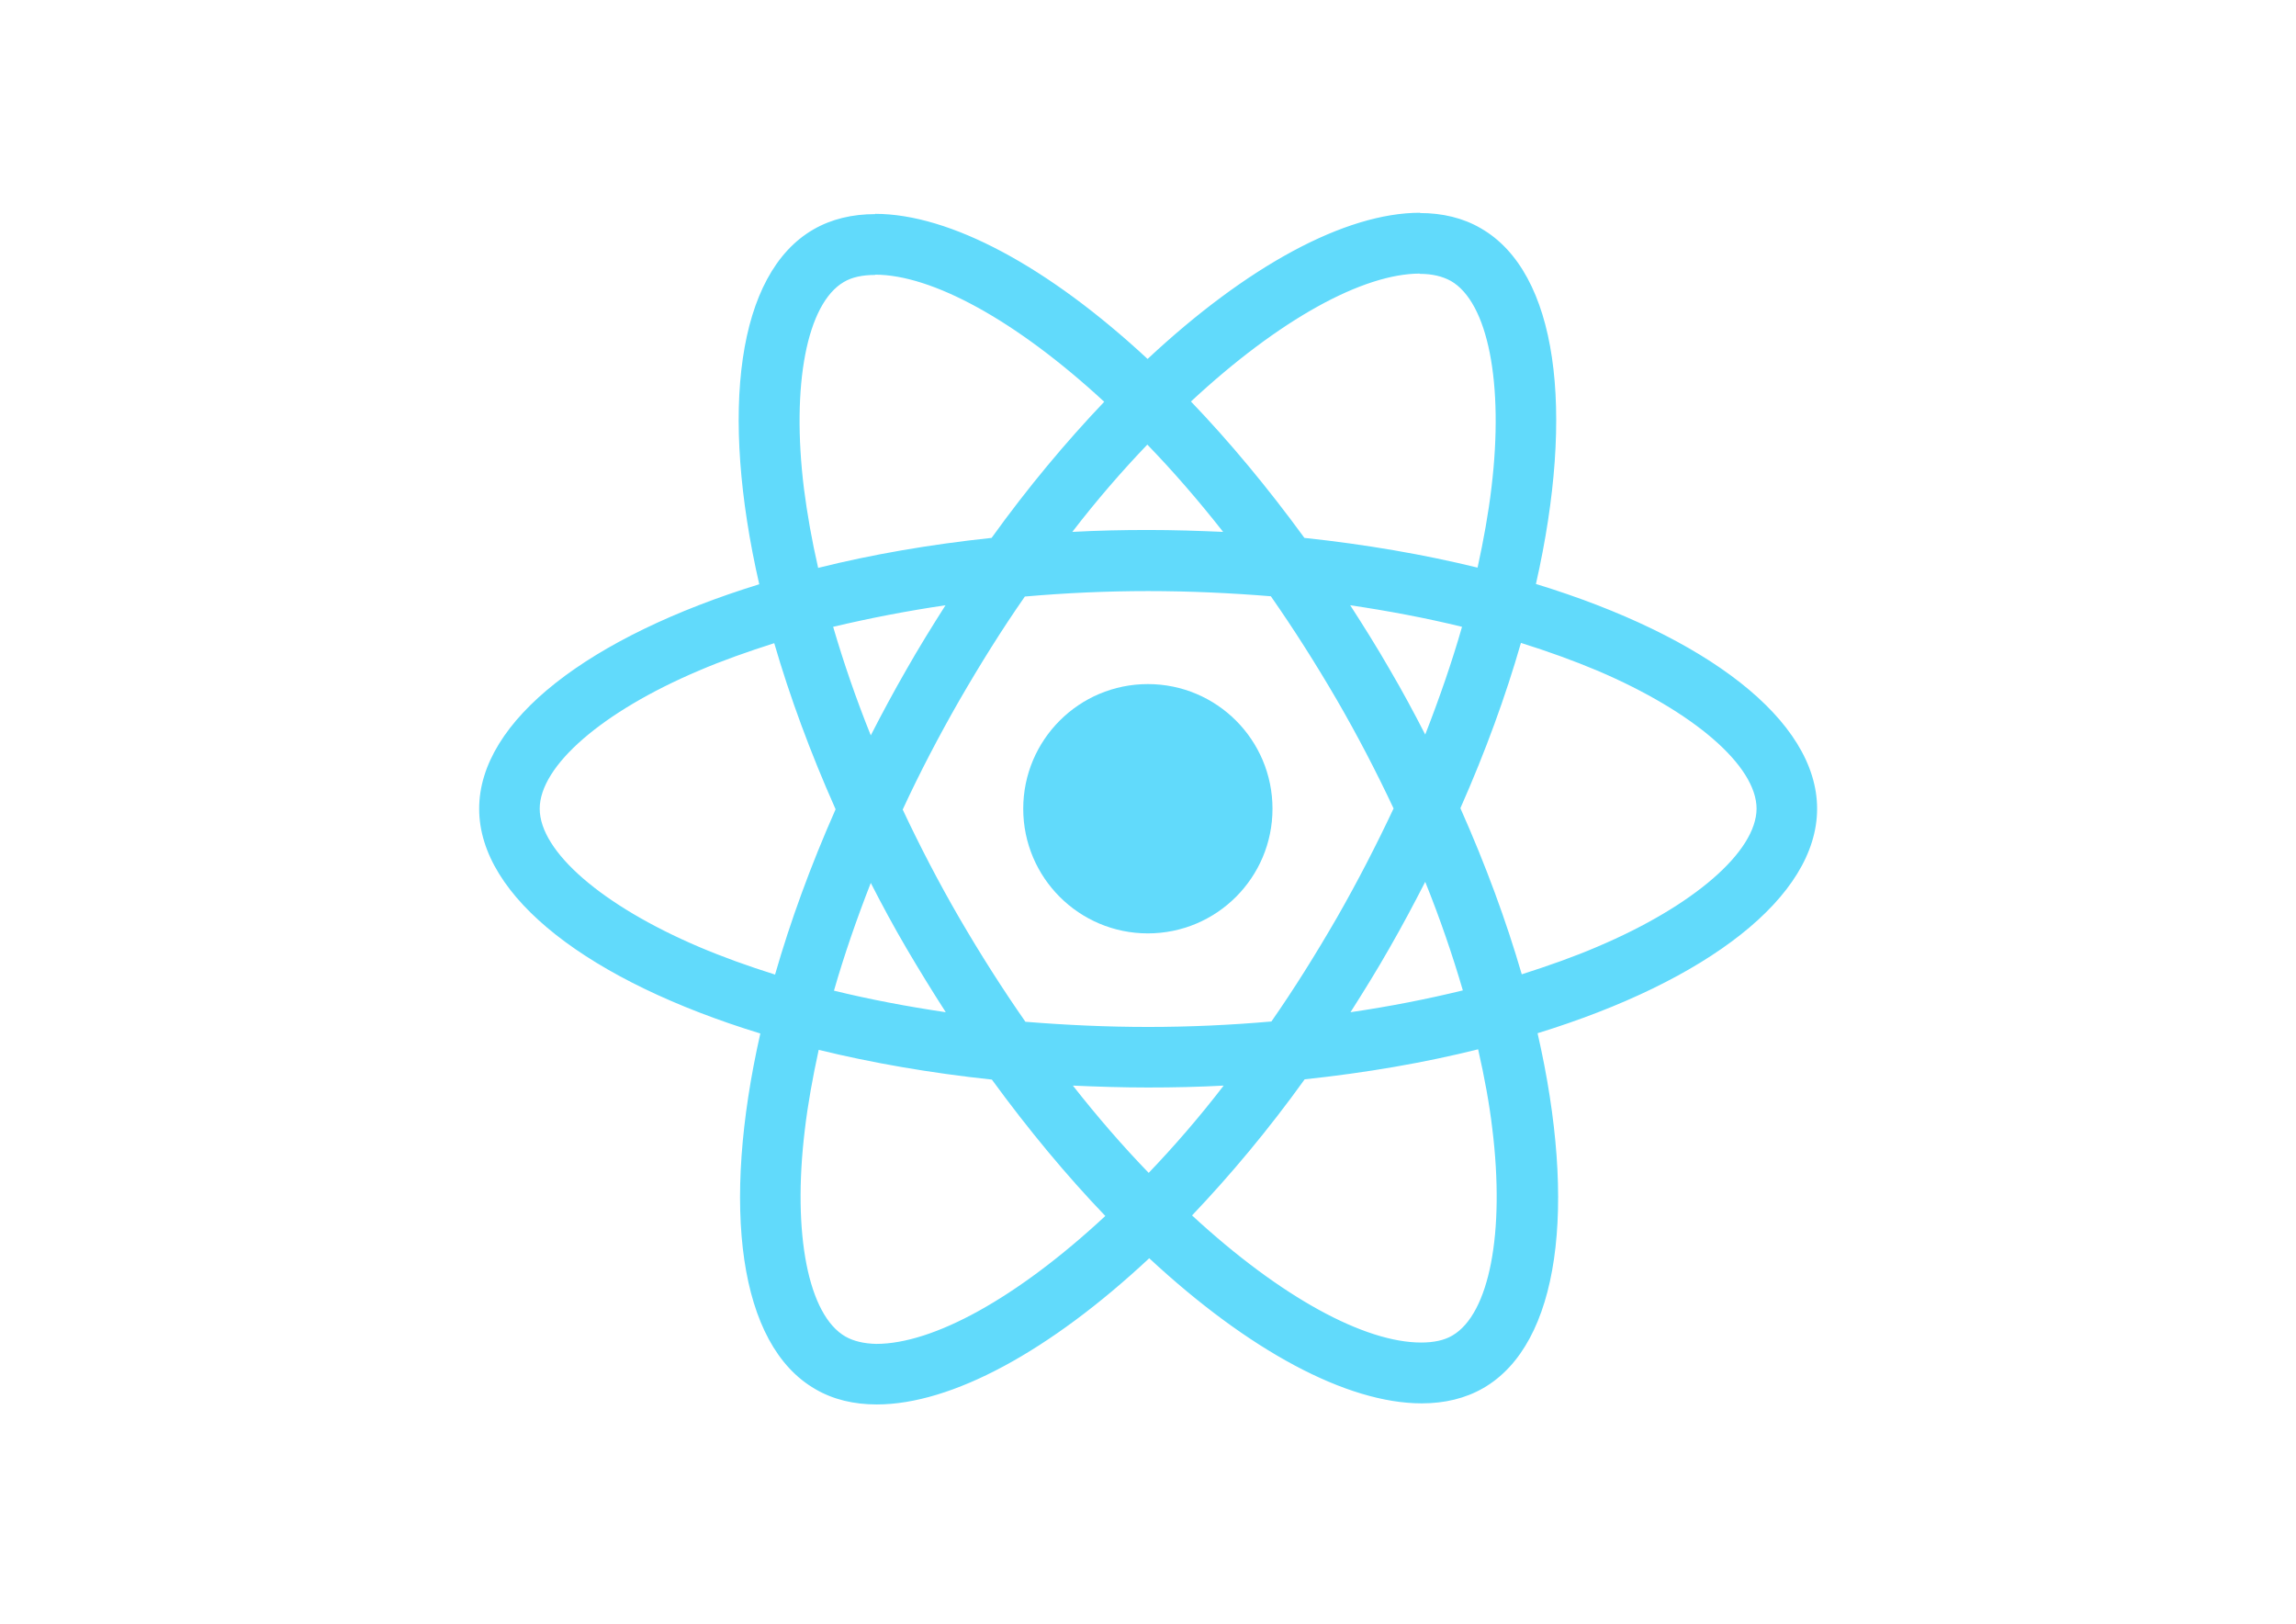
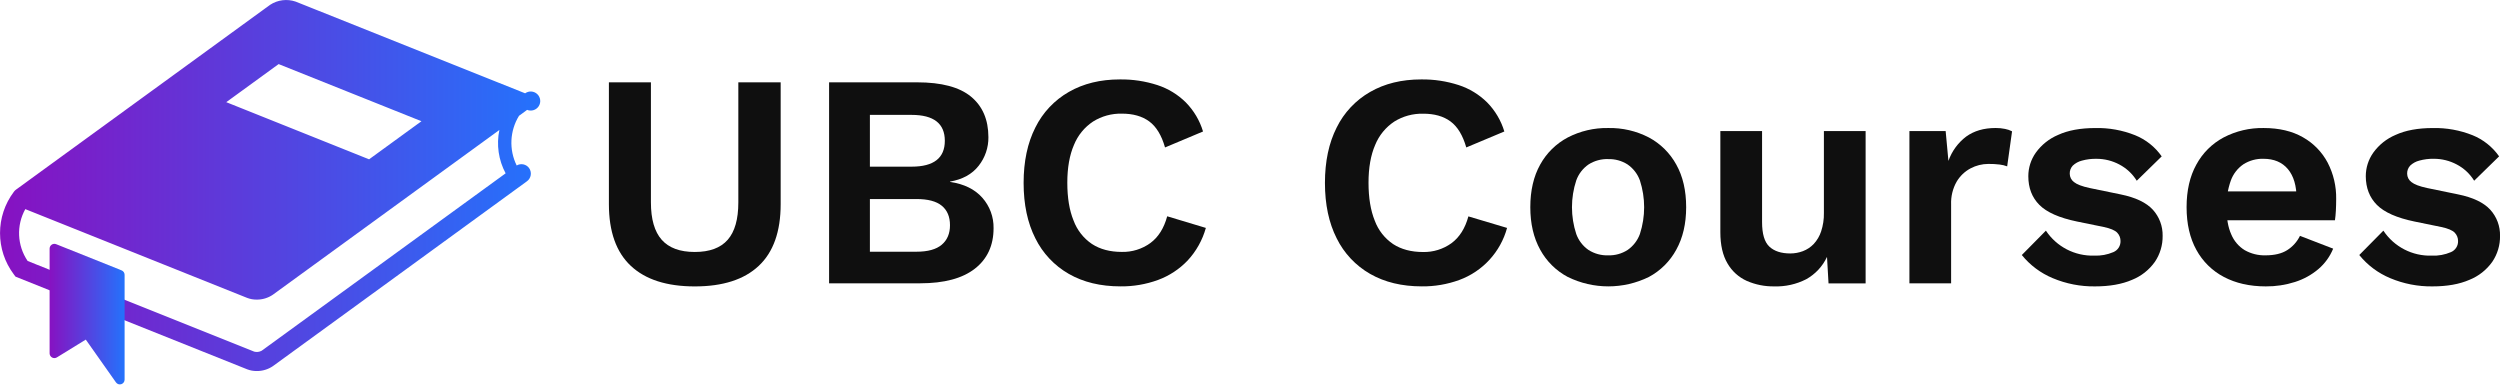
- <svg xmlns="http://www.w3.org/2000/svg" viewBox="0 0 841.9 595.3">
-   <g fill="#61DAFB">
-     <path d="M666.3 296.5c0-32.5-40.7-63.3-103.1-82.4 14.4-63.6 8-114.2-20.2-130.4-6.5-3.8-14.1-5.6-22.4-5.6v22.3c4.6 0 8.3.9 11.4 2.6 13.6 7.8 19.5 37.5 14.9 75.7-1.1 9.4-2.9 19.3-5.1 29.4-19.6-4.8-41-8.5-63.5-10.9-13.5-18.5-27.5-35.3-41.6-50 32.6-30.3 63.2-46.9 84-46.9V78c-27.5 0-63.5 19.6-99.9 53.6-36.4-33.8-72.4-53.2-99.9-53.2v22.3c20.7 0 51.4 16.5 84 46.6-14 14.7-28 31.4-41.3 49.9-22.6 2.4-44 6.1-63.6 11-2.3-10-4-19.7-5.2-29-4.7-38.2 1.1-67.9 14.6-75.8 3-1.8 6.9-2.6 11.5-2.6V78.5c-8.4 0-16 1.8-22.6 5.6-28.1 16.2-34.4 66.7-19.9 130.1-62.2 19.2-102.7 49.9-102.7 82.3 0 32.5 40.7 63.3 103.1 82.4-14.4 63.6-8 114.2 20.2 130.4 6.5 3.8 14.1 5.6 22.5 5.6 27.5 0 63.5-19.6 99.9-53.6 36.4 33.8 72.4 53.2 99.9 53.2 8.4 0 16-1.8 22.6-5.6 28.1-16.2 34.4-66.7 19.9-130.1 62-19.1 102.5-49.9 102.5-82.3zm-130.2-66.7c-3.7 12.9-8.3 26.2-13.5 39.5-4.1-8-8.4-16-13.1-24-4.6-8-9.5-15.8-14.4-23.4 14.2 2.1 27.9 4.7 41 7.9zm-45.8 106.5c-7.8 13.5-15.8 26.3-24.1 38.2-14.9 1.3-30 2-45.2 2-15.1 0-30.2-.7-45-1.9-8.3-11.9-16.4-24.6-24.2-38-7.6-13.1-14.5-26.4-20.8-39.8 6.2-13.4 13.2-26.8 20.7-39.9 7.8-13.5 15.8-26.3 24.1-38.2 14.9-1.3 30-2 45.2-2 15.1 0 30.2.7 45 1.9 8.3 11.9 16.4 24.6 24.2 38 7.6 13.1 14.5 26.4 20.8 39.8-6.3 13.4-13.2 26.8-20.7 39.9zm32.3-13c5.4 13.4 10 26.8 13.8 39.8-13.1 3.2-26.9 5.9-41.2 8 4.9-7.7 9.8-15.6 14.4-23.7 4.6-8 8.9-16.1 13-24.1zM421.2 430c-9.3-9.6-18.6-20.3-27.8-32 9 .4 18.2.7 27.5.7 9.4 0 18.7-.2 27.8-.7-9 11.7-18.3 22.4-27.5 32zm-74.4-58.9c-14.2-2.1-27.9-4.7-41-7.9 3.7-12.9 8.3-26.2 13.5-39.5 4.1 8 8.4 16 13.1 24 4.7 8 9.5 15.8 14.4 23.4zM420.7 163c9.3 9.6 18.6 20.3 27.8 32-9-.4-18.2-.7-27.5-.7-9.4 0-18.7.2-27.8.7 9-11.7 18.3-22.4 27.5-32zm-74 58.9c-4.9 7.7-9.8 15.6-14.4 23.7-4.6 8-8.9 16-13 24-5.4-13.4-10-26.8-13.8-39.8 13.1-3.1 26.9-5.8 41.2-7.9zm-90.5 125.2c-35.4-15.1-58.3-34.9-58.3-50.6 0-15.7 22.9-35.6 58.3-50.6 8.6-3.7 18-7 27.7-10.1 5.7 19.6 13.2 40 22.5 60.9-9.2 20.8-16.6 41.1-22.2 60.6-9.9-3.1-19.3-6.5-28-10.2zM310 490c-13.6-7.8-19.5-37.5-14.9-75.7 1.1-9.4 2.9-19.3 5.1-29.4 19.6 4.8 41 8.5 63.5 10.9 13.5 18.5 27.5 35.3 41.6 50-32.6 30.3-63.2 46.9-84 46.9-4.5-.1-8.3-1-11.3-2.7zm237.2-76.2c4.7 38.2-1.1 67.9-14.6 75.8-3 1.8-6.9 2.6-11.5 2.6-20.7 0-51.4-16.5-84-46.6 14-14.7 28-31.4 41.3-49.9 22.6-2.4 44-6.1 63.6-11 2.3 10.1 4.1 19.8 5.2 29.1zm38.5-66.7c-8.6 3.7-18 7-27.7 10.1-5.7-19.6-13.2-40-22.5-60.9 9.2-20.8 16.6-41.1 22.2-60.6 9.9 3.1 19.3 6.5 28.1 10.2 35.4 15.1 58.3 34.9 58.3 50.6-.1 15.7-23 35.6-58.4 50.6zM320.8 78.4z" />
-     <circle cx="420.9" cy="296.5" r="45.7" />
-     <path d="M520.5 78.1z" />
-   </g>
+ <svg xmlns="http://www.w3.org/2000/svg" xmlns:xlink="http://www.w3.org/1999/xlink" id="Layer_1" data-name="Layer 1" viewBox="0 0 1263.83 194.27">
+   <defs>
+     <style>.cls-1{fill:url(#linear-gradient);}.cls-2{fill:url(#linear-gradient-2);}.cls-3{fill:#0f0f0f;}</style>
+     <linearGradient id="linear-gradient" x1="271.62" y1="432.24" x2="544.65" y2="432.24" gradientUnits="userSpaceOnUse">
+       <stop offset="0" stop-color="#8711c1" />
+       <stop offset="1" stop-color="#2472fc" />
+     </linearGradient>
+     <linearGradient id="linear-gradient-2" x1="296.65" y1="497.23" x2="334.57" y2="497.23" xlink:href="#linear-gradient" />
+   </defs>
+   <path class="cls-1" d="M532.82,422.12A26,26,0,0,1,534,397l4.09-3a4.82,4.82,0,1,0-1-8.37L421.13,339.29a14.76,14.76,0,0,0-13,1.63L279.67,434.36a4.63,4.63,0,0,0-1,1h0a34.7,34.7,0,0,0,0,41.89l0.81,1.07,117.12,46.85a13.08,13.08,0,0,0,4.78.86,14.29,14.29,0,0,0,8.2-2.48l64.24-46.72L538,430.11a4.8,4.8,0,0,0,1.07-6.71v0A4.76,4.76,0,0,0,532.82,422.12ZM412.48,370.86l72.2,28.88L458.2,419,386,390.11Zm55.67,98.19-64.24,46.71a5.09,5.09,0,0,1-3.75.47L285.6,470.4a25,25,0,0,1-1.19-26.22l112.17,44.88a13,13,0,0,0,4.77.86,14.28,14.28,0,0,0,8.22-2.48l114.5-83.27a32.35,32.35,0,0,0,3.16,21.91Z" transform="translate(-271.62 -338.46)" />
+   <path class="cls-2" d="M333.06,475.13L300,461.9a2.41,2.41,0,0,0-3.3,2.24v53a2.41,2.41,0,0,0,3.67,2l14.62-9,15.25,21.62a2.38,2.38,0,0,0,2.69.92,2.41,2.41,0,0,0,1.68-2.3v-53A2.41,2.41,0,0,0,333.06,475.13Z" transform="translate(-271.62 -338.46)" />
+   <path class="cls-3" d="M666.27,380.08v61.6q0,20.78-11.08,31.18t-32.34,10.39q-21.25,0-32.33-10.39t-11.08-31.18v-61.6h21.24v60.67q0,12.78,5.47,18.94t16.7,6.15q11.25,0,16.64-6.15t5.38-18.94V380.08h21.41Z" transform="translate(-271.62 -338.46)" />
+   <path class="cls-3" d="M690.75,481.71V380.08h44.5q18.48,0,27.25,7.24t8.79,20.48a22.85,22.85,0,0,1-4.93,14.47q-4.93,6.32-14.48,8v0.15q10.63,1.55,16.33,8a22.53,22.53,0,0,1,5.69,15.39q0,13.1-9.46,20.48t-27.65,7.39h-46Zm20.63-59h21.09q16.79,0,16.79-13.08t-16.79-13.09H711.38v26.17Zm0,43h23.55q8.62,0,12.78-3.54t4.16-9.85c0-4.32-1.39-7.59-4.16-9.86s-7-3.38-12.78-3.38H711.38v26.64Z" transform="translate(-271.62 -338.46)" />
+   <path class="cls-3" d="M881.22,453.68A40,40,0,0,1,872,470.16,39.5,39.5,0,0,1,857,480a53.46,53.46,0,0,1-18.94,3.23q-15.1,0-26.1-6.3a42.22,42.22,0,0,1-16.94-18q-5.93-11.7-5.93-28t5.93-28a42.25,42.25,0,0,1,16.94-18q11-6.32,25.79-6.32a59.06,59.06,0,0,1,18.94,2.85,36.47,36.47,0,0,1,14.4,8.77,35.57,35.57,0,0,1,8.7,14.7L860.58,413q-2.63-9.23-8-13.17t-13.85-3.92a26.31,26.31,0,0,0-14.55,4,25.7,25.7,0,0,0-9.62,11.77q-3.38,7.78-3.38,19.17t3.16,19.1a24.61,24.61,0,0,0,9.31,11.86q6.15,4,15.09,4a23.64,23.64,0,0,0,14.39-4.46q6.09-4.46,8.55-13.55Z" transform="translate(-271.62 -338.46)" />
+   <path class="cls-3" d="M1033.49,453.68A38.94,38.94,0,0,1,1009.33,480a53.56,53.56,0,0,1-18.95,3.23q-15.08,0-26.1-6.3a42.2,42.2,0,0,1-16.93-18q-5.93-11.7-5.93-28t5.93-28a42.23,42.23,0,0,1,16.93-18q11-6.32,25.8-6.32a59,59,0,0,1,18.92,2.85,36.51,36.51,0,0,1,14.41,8.77,35.57,35.57,0,0,1,8.7,14.7L1012.87,413q-2.64-9.23-8-13.17T991,395.94a26.37,26.37,0,0,0-14.56,4,25.77,25.77,0,0,0-9.62,11.77q-3.38,7.78-3.37,19.17T966.6,450a24.59,24.59,0,0,0,9.3,11.86c4.1,2.66,9.15,4,15.1,4a23.67,23.67,0,0,0,14.39-4.46c4.06-3,6.9-7.5,8.55-13.55Z" transform="translate(-271.62 -338.46)" />
+   <path class="cls-3" d="M1084.62,403.18a42.72,42.72,0,0,1,20.56,4.77,34.17,34.17,0,0,1,13.85,13.7q5,8.93,5,21.56,0,12.47-5,21.48a34,34,0,0,1-13.85,13.78,46.51,46.51,0,0,1-41,0,34,34,0,0,1-13.94-13.78q-5-9-5-21.48,0-12.63,5-21.56a34.12,34.12,0,0,1,13.94-13.7A42.79,42.79,0,0,1,1084.62,403.18Zm0,15.7a17.57,17.57,0,0,0-9.92,2.7,16.63,16.63,0,0,0-6.23,8.08,43.43,43.43,0,0,0,0,27.11,16.63,16.63,0,0,0,6.23,8.08,17.48,17.48,0,0,0,9.92,2.7,17.22,17.22,0,0,0,9.77-2.7,16.79,16.79,0,0,0,6.25-8.08,43.84,43.84,0,0,0,0-27.11,16.79,16.79,0,0,0-6.25-8.08A17.31,17.31,0,0,0,1084.62,418.89Z" transform="translate(-271.62 -338.46)" />
+   <path class="cls-3" d="M1168.54,483.24a33.39,33.39,0,0,1-13.85-2.77,21.37,21.37,0,0,1-9.77-8.85q-3.61-6.07-3.61-15.78V404.72h21.09v46c0,6,1.22,10.09,3.69,12.41s6,3.46,10.61,3.46a18,18,0,0,0,6.32-1.15,14.92,14.92,0,0,0,5.48-3.62,17.38,17.38,0,0,0,3.76-6.39,28.07,28.07,0,0,0,1.4-9.32V404.72h21.09v77H1196l-0.77-13.39a25,25,0,0,1-10.55,11.31A33.28,33.28,0,0,1,1168.54,483.24Z" transform="translate(-271.62 -338.46)" />
+   <path class="cls-3" d="M1236.89,481.71v-77h18.32l1.4,15.09a26.43,26.43,0,0,1,9-12.32c4-2.87,8.89-4.31,14.86-4.31a22.59,22.59,0,0,1,4.77.46,13,13,0,0,1,3.54,1.22l-2.47,17.71a16.22,16.22,0,0,0-3.78-.92,43.79,43.79,0,0,0-5.76-.31,19.26,19.26,0,0,0-8.94,2.23,17.92,17.92,0,0,0-7.09,6.78,21.71,21.71,0,0,0-2.77,11.47v39.88h-21.09Z" transform="translate(-271.62 -338.46)" />
+   <path class="cls-3" d="M1330.68,483.24a53.22,53.22,0,0,1-21.33-4.16,39.74,39.74,0,0,1-15.64-11.7l12.18-12.32a28.26,28.26,0,0,0,24.47,12.62,22,22,0,0,0,9.62-1.76,5.88,5.88,0,0,0,3.63-5.63,6,6,0,0,0-1.7-4.23q-1.71-1.77-6.77-2.85l-13.55-2.77q-13.4-2.77-19-8.4T1297,427.51a20.55,20.55,0,0,1,3.78-11.86,26.68,26.68,0,0,1,11.3-9q7.54-3.46,18.8-3.46a51.16,51.16,0,0,1,20.08,3.62,30.26,30.26,0,0,1,13.47,10.7l-12.61,12.32a22.77,22.77,0,0,0-8.85-8.24,24.51,24.51,0,0,0-11.47-2.85,25.85,25.85,0,0,0-7.41.92,10.46,10.46,0,0,0-4.62,2.53,5.74,5.74,0,0,0-1.53,4.08,5.29,5.29,0,0,0,2.15,4.23q2.16,1.77,7.86,3l15.7,3.23c7.58,1.54,13,4.14,16.33,7.78a19.06,19.06,0,0,1,4.92,13.17,22.82,22.82,0,0,1-3.93,13.16,26,26,0,0,1-11.54,9.09Q1341.75,483.25,1330.68,483.24Z" transform="translate(-271.62 -338.46)" />
+   <path class="cls-3" d="M1417.05,483.24q-12.15,0-21.18-4.77a33.56,33.56,0,0,1-13.92-13.7q-4.93-8.93-4.94-21.56t4.94-21.56a33.71,33.71,0,0,1,13.77-13.7,42,42,0,0,1,20.26-4.77q11.7,0,19.87,4.69a31.83,31.83,0,0,1,12.46,12.78,38.45,38.45,0,0,1,4.32,18.4c0,2.05-.06,4-0.15,5.85s-0.26,3.49-.47,4.92h-61.43V435.21h52.2l-10.16,3.69q0-9.71-4.38-14.94c-2.92-3.49-7.07-5.23-12.39-5.23a18,18,0,0,0-10.1,2.77,16.89,16.89,0,0,0-6.38,8.24,37.8,37.8,0,0,0-2.17,13.78q0,8.15,2.41,13.47a17,17,0,0,0,6.77,7.93,20.17,20.17,0,0,0,10.55,2.62q6.77,0,10.93-2.62a17.75,17.75,0,0,0,6.47-7.23l16.78,6.47a26.88,26.88,0,0,1-7.45,10.31,34.21,34.21,0,0,1-11.86,6.54A47.12,47.12,0,0,1,1417.05,483.24Z" transform="translate(-271.62 -338.46)" />
+   <path class="cls-3" d="M1501.28,483.24a53.22,53.22,0,0,1-21.33-4.16,39.74,39.74,0,0,1-15.64-11.7l12.18-12.32A28.26,28.26,0,0,0,1501,467.69a22,22,0,0,0,9.62-1.76,5.88,5.88,0,0,0,3.63-5.63,6,6,0,0,0-1.7-4.23q-1.71-1.77-6.77-2.85l-13.55-2.77q-13.4-2.77-19-8.4t-5.63-14.54a20.55,20.55,0,0,1,3.78-11.86,26.68,26.68,0,0,1,11.3-9q7.54-3.46,18.8-3.46a51.16,51.16,0,0,1,20.08,3.62A30.26,30.26,0,0,1,1535,417.5l-12.61,12.32a22.77,22.77,0,0,0-8.85-8.24,24.51,24.51,0,0,0-11.47-2.85,25.85,25.85,0,0,0-7.41.92,10.46,10.46,0,0,0-4.62,2.53,5.74,5.74,0,0,0-1.53,4.08,5.29,5.29,0,0,0,2.15,4.23q2.16,1.77,7.86,3l15.7,3.23c7.58,1.54,13,4.14,16.33,7.78a19.06,19.06,0,0,1,4.92,13.17,22.82,22.82,0,0,1-3.93,13.16,26,26,0,0,1-11.54,9.09Q1512.35,483.25,1501.28,483.24Z" transform="translate(-271.62 -338.46)" />
</svg>
